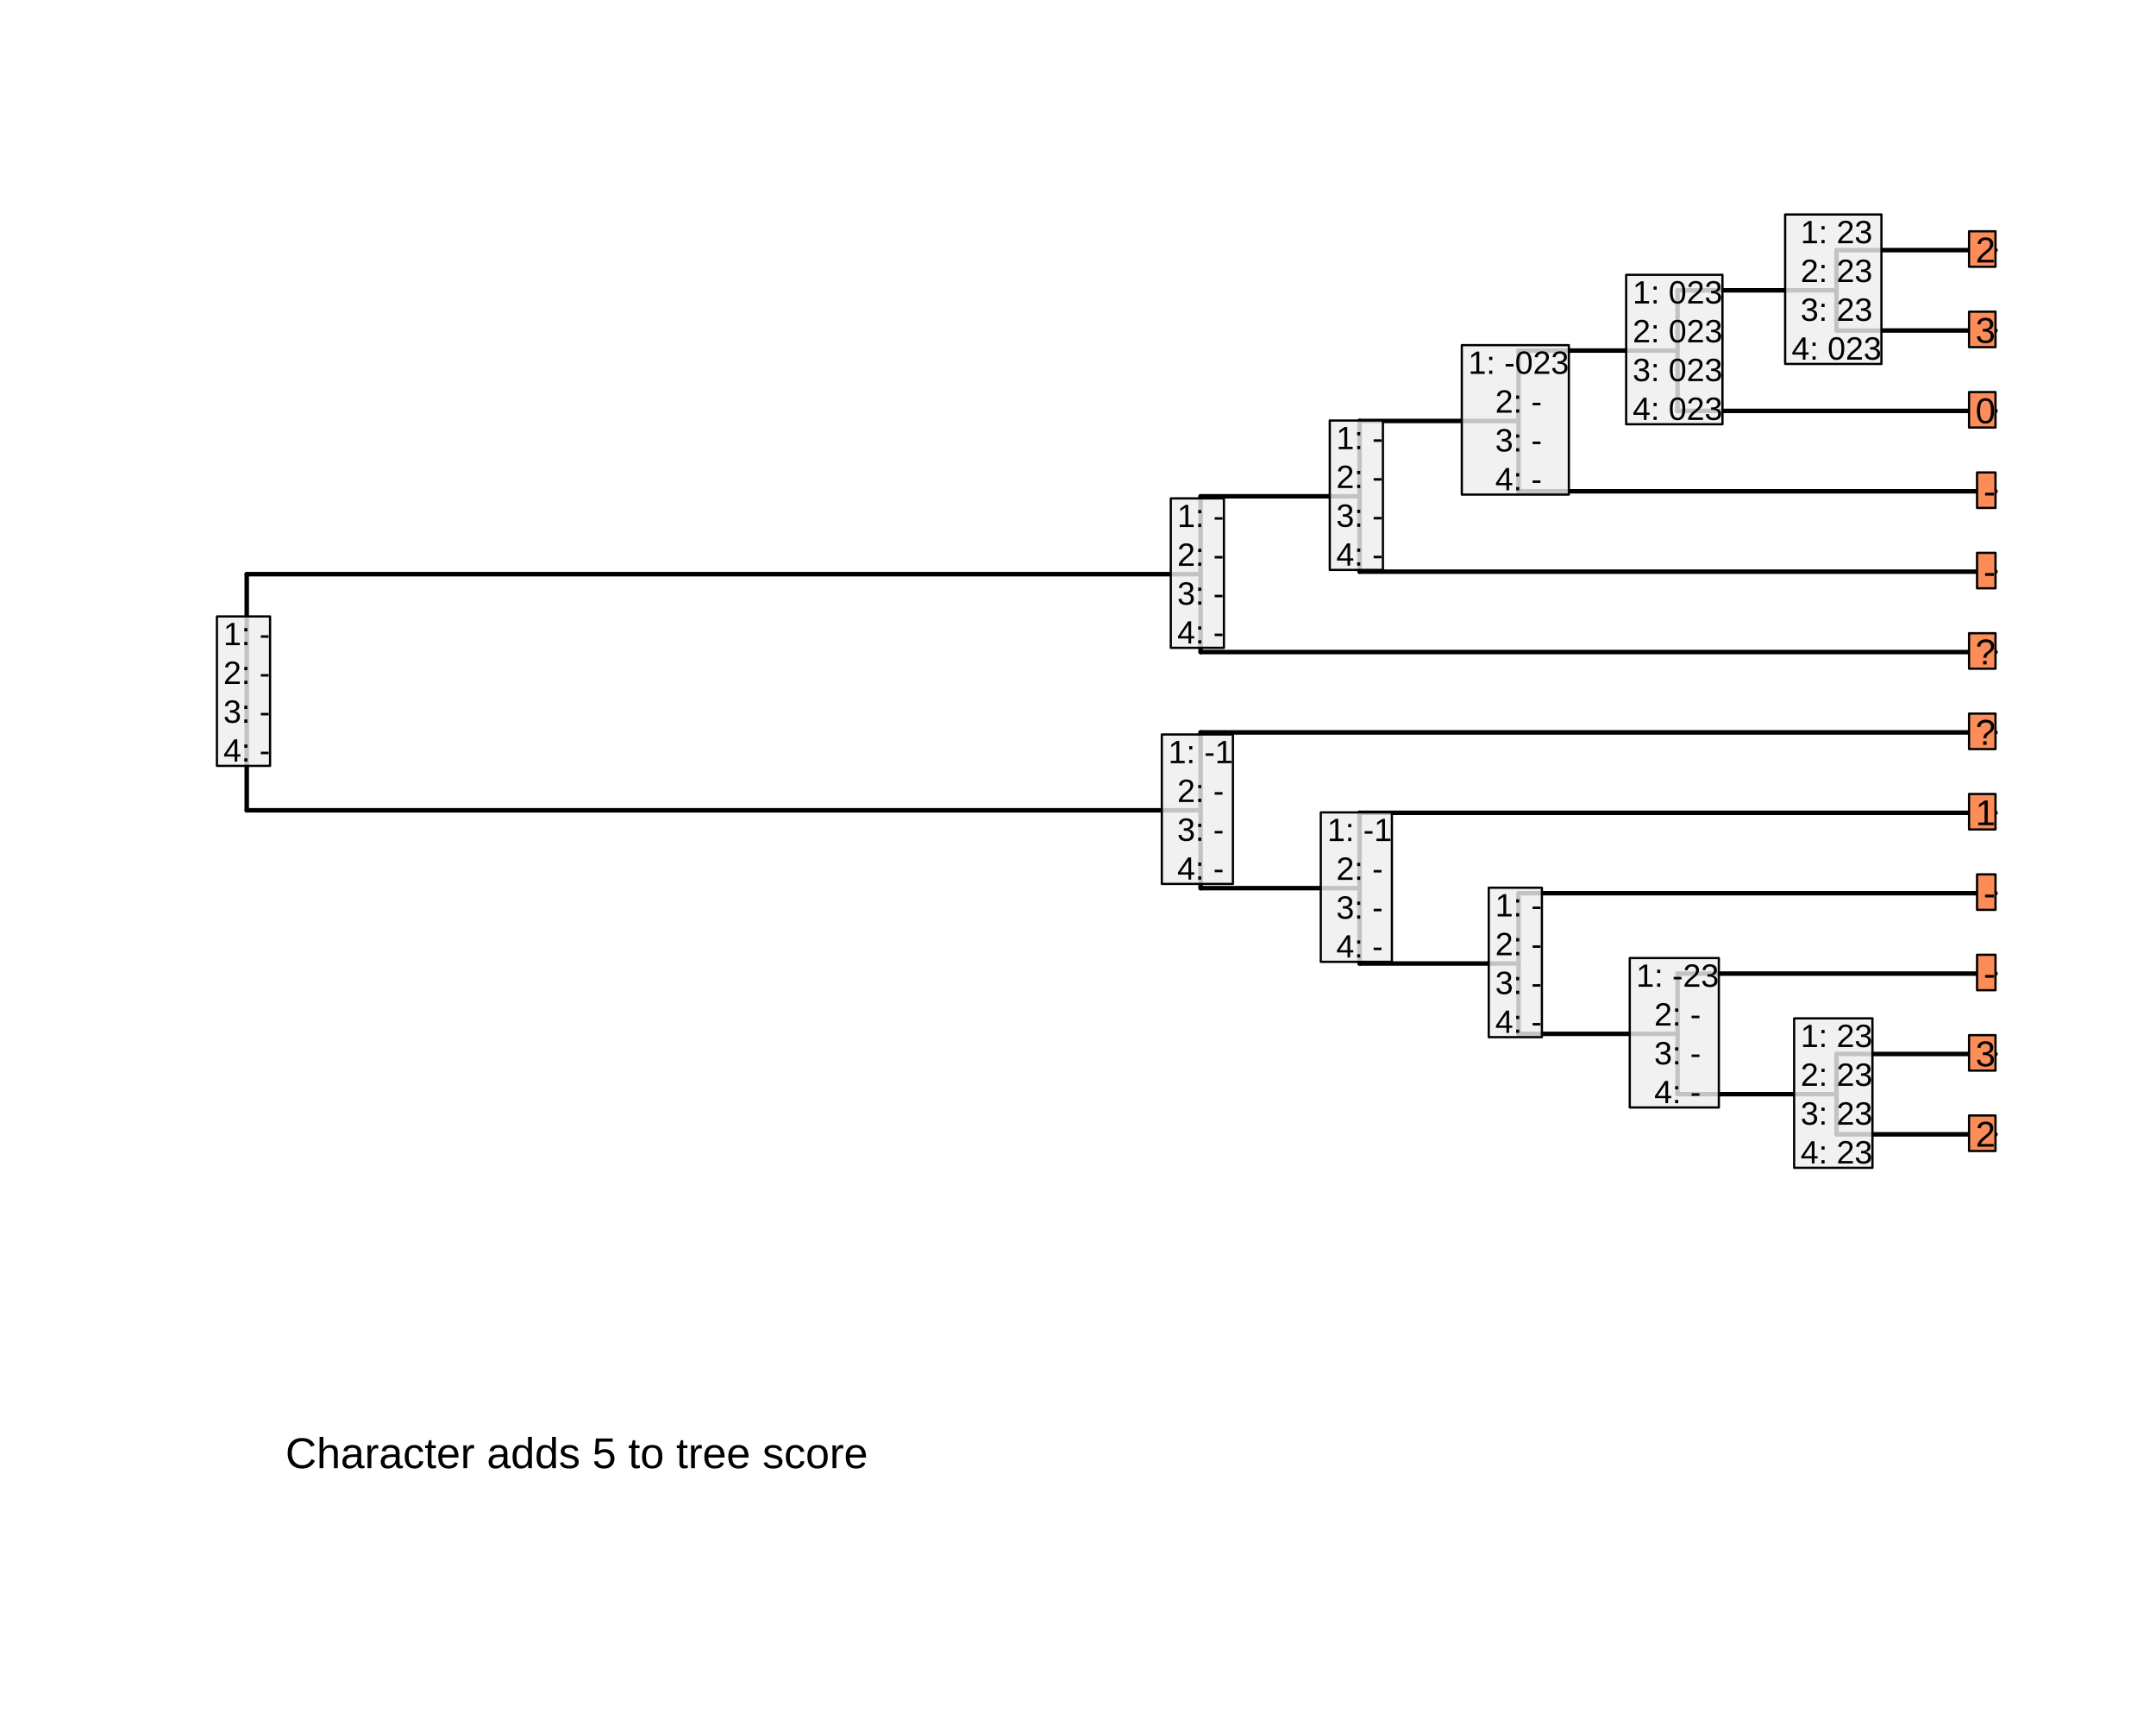
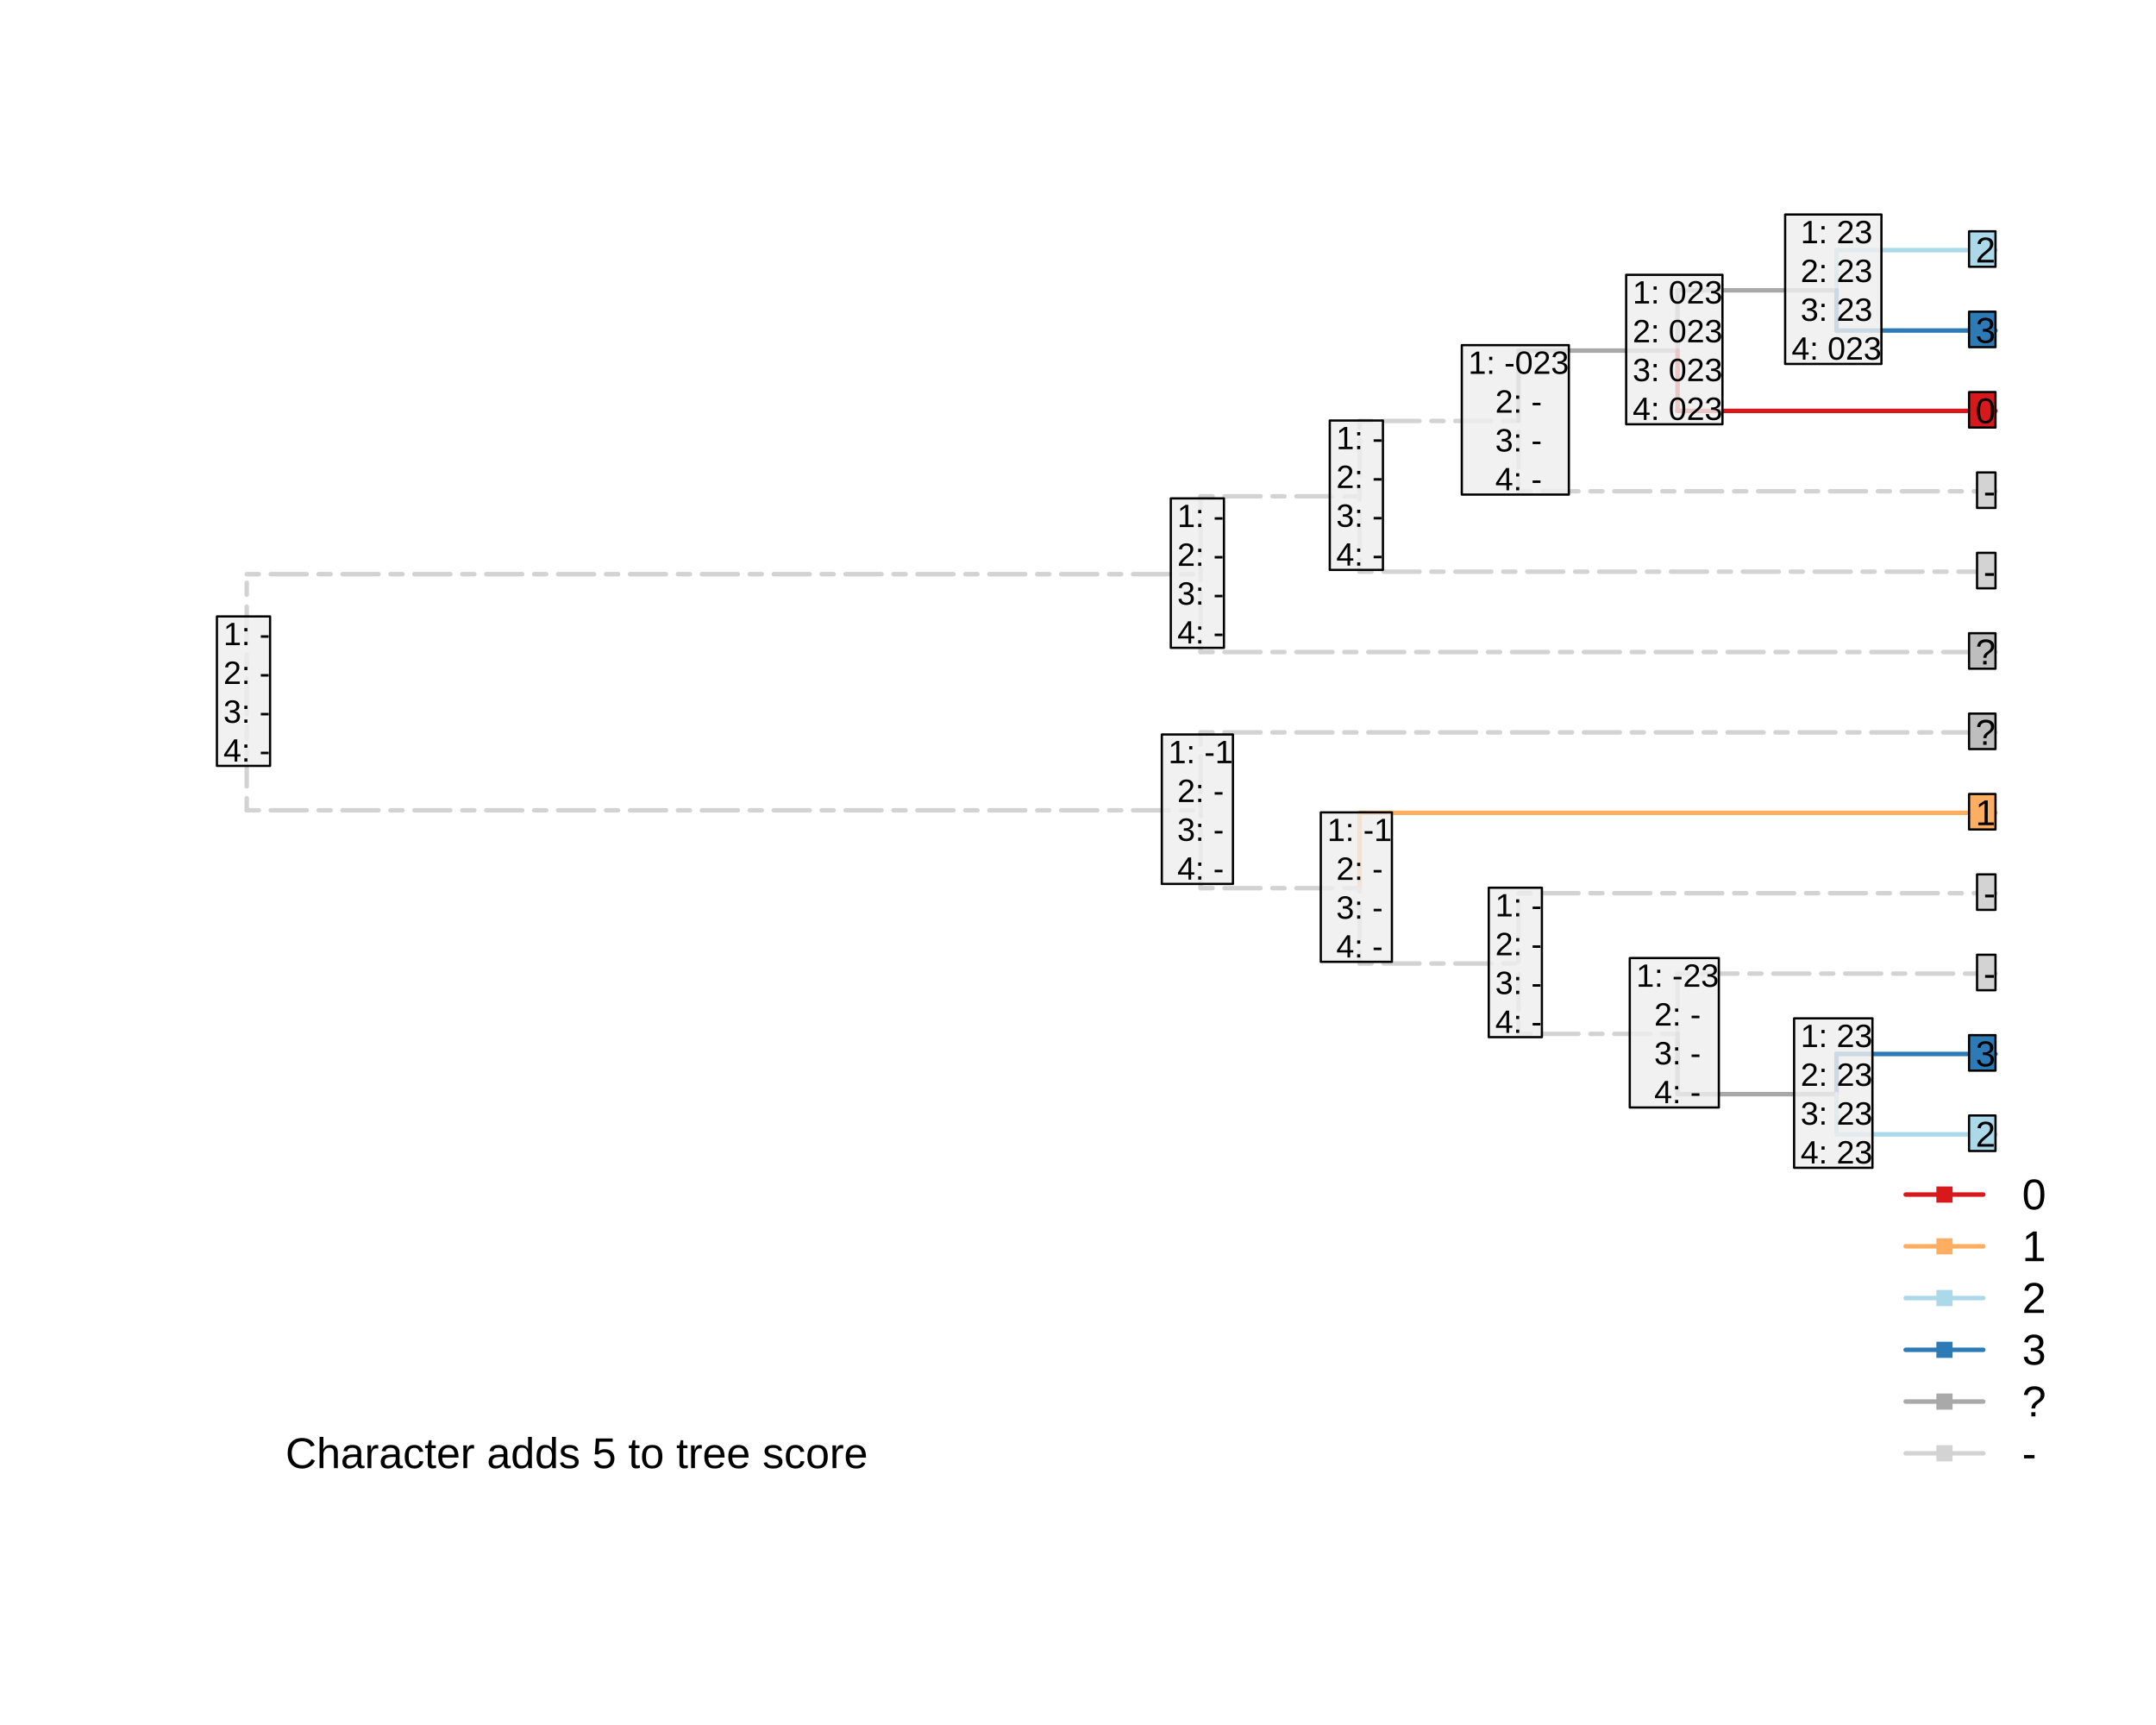
<svg xmlns="http://www.w3.org/2000/svg" viewBox="0 0 720.00 576.00">
  <defs>
    <style type="text/css">
    line, polyline, polygon, path, rect, circle {
      fill: none;
      stroke: #000000;
      stroke-linecap: round;
      stroke-linejoin: round;
      stroke-miterlimit: 10.00;
    }
  </style>
  </defs>
  <rect width="100%" height="100%" style="stroke: none; fill: #FFFFFF;" />
  <defs>
    <clipPath id="cpNTkuMDR8Njg5Ljc2fDUwMi41Nnw1OS4wNA==">
      <rect x="59.04" y="59.04" width="630.72" height="443.52" />
    </clipPath>
  </defs>
-   <line x1="82.40" y1="270.57" x2="400.95" y2="270.57" style="stroke-width: 1.50;" clip-path="url(#cpNTkuMDR8Njg5Ljc2fDUwMi41Nnw1OS4wNA==)" />
-   <line x1="400.95" y1="296.57" x2="454.04" y2="296.57" style="stroke-width: 1.50;" clip-path="url(#cpNTkuMDR8Njg5Ljc2fDUwMi41Nnw1OS4wNA==)" />
-   <line x1="454.04" y1="321.73" x2="507.13" y2="321.73" style="stroke-width: 1.50;" clip-path="url(#cpNTkuMDR8Njg5Ljc2fDUwMi41Nnw1OS4wNA==)" />
-   <line x1="507.13" y1="345.22" x2="560.22" y2="345.22" style="stroke-width: 1.50;" clip-path="url(#cpNTkuMDR8Njg5Ljc2fDUwMi41Nnw1OS4wNA==)" />
-   <line x1="560.22" y1="365.35" x2="613.31" y2="365.35" style="stroke-width: 1.50;" clip-path="url(#cpNTkuMDR8Njg5Ljc2fDUwMi41Nnw1OS4wNA==)" />
-   <line x1="613.31" y1="378.77" x2="666.40" y2="378.77" style="stroke-width: 1.50;" clip-path="url(#cpNTkuMDR8Njg5Ljc2fDUwMi41Nnw1OS4wNA==)" />
-   <line x1="613.31" y1="351.93" x2="666.40" y2="351.93" style="stroke-width: 1.50;" clip-path="url(#cpNTkuMDR8Njg5Ljc2fDUwMi41Nnw1OS4wNA==)" />
-   <line x1="560.22" y1="325.09" x2="666.40" y2="325.09" style="stroke-width: 1.50;" clip-path="url(#cpNTkuMDR8Njg5Ljc2fDUwMi41Nnw1OS4wNA==)" />
-   <line x1="507.13" y1="298.25" x2="666.40" y2="298.25" style="stroke-width: 1.50;" clip-path="url(#cpNTkuMDR8Njg5Ljc2fDUwMi41Nnw1OS4wNA==)" />
-   <line x1="454.04" y1="271.41" x2="666.40" y2="271.41" style="stroke-width: 1.50;" clip-path="url(#cpNTkuMDR8Njg5Ljc2fDUwMi41Nnw1OS4wNA==)" />
-   <line x1="400.95" y1="244.56" x2="666.40" y2="244.56" style="stroke-width: 1.50;" clip-path="url(#cpNTkuMDR8Njg5Ljc2fDUwMi41Nnw1OS4wNA==)" />
-   <line x1="82.40" y1="191.72" x2="400.95" y2="191.72" style="stroke-width: 1.50;" clip-path="url(#cpNTkuMDR8Njg5Ljc2fDUwMi41Nnw1OS4wNA==)" />
-   <line x1="400.95" y1="217.72" x2="666.40" y2="217.72" style="stroke-width: 1.50;" clip-path="url(#cpNTkuMDR8Njg5Ljc2fDUwMi41Nnw1OS4wNA==)" />
-   <line x1="400.95" y1="165.72" x2="454.04" y2="165.72" style="stroke-width: 1.50;" clip-path="url(#cpNTkuMDR8Njg5Ljc2fDUwMi41Nnw1OS4wNA==)" />
-   <line x1="454.04" y1="190.88" x2="666.40" y2="190.88" style="stroke-width: 1.50;" clip-path="url(#cpNTkuMDR8Njg5Ljc2fDUwMi41Nnw1OS4wNA==)" />
-   <line x1="454.04" y1="140.56" x2="507.13" y2="140.56" style="stroke-width: 1.50;" clip-path="url(#cpNTkuMDR8Njg5Ljc2fDUwMi41Nnw1OS4wNA==)" />
-   <line x1="507.13" y1="164.04" x2="666.40" y2="164.04" style="stroke-width: 1.50;" clip-path="url(#cpNTkuMDR8Njg5Ljc2fDUwMi41Nnw1OS4wNA==)" />
-   <line x1="507.13" y1="117.07" x2="560.22" y2="117.07" style="stroke-width: 1.50;" clip-path="url(#cpNTkuMDR8Njg5Ljc2fDUwMi41Nnw1OS4wNA==)" />
-   <line x1="560.22" y1="137.20" x2="666.40" y2="137.20" style="stroke-width: 1.50;" clip-path="url(#cpNTkuMDR8Njg5Ljc2fDUwMi41Nnw1OS4wNA==)" />
-   <line x1="560.22" y1="96.94" x2="613.31" y2="96.94" style="stroke-width: 1.50;" clip-path="url(#cpNTkuMDR8Njg5Ljc2fDUwMi41Nnw1OS4wNA==)" />
-   <line x1="613.31" y1="110.36" x2="666.40" y2="110.36" style="stroke-width: 1.50;" clip-path="url(#cpNTkuMDR8Njg5Ljc2fDUwMi41Nnw1OS4wNA==)" />
-   <line x1="613.31" y1="83.52" x2="666.40" y2="83.52" style="stroke-width: 1.50;" clip-path="url(#cpNTkuMDR8Njg5Ljc2fDUwMi41Nnw1OS4wNA==)" />
-   <line x1="82.40" y1="270.57" x2="82.40" y2="191.72" style="stroke-width: 1.50;" clip-path="url(#cpNTkuMDR8Njg5Ljc2fDUwMi41Nnw1OS4wNA==)" />
-   <line x1="400.95" y1="296.57" x2="400.95" y2="244.56" style="stroke-width: 1.50;" clip-path="url(#cpNTkuMDR8Njg5Ljc2fDUwMi41Nnw1OS4wNA==)" />
-   <line x1="454.04" y1="321.73" x2="454.04" y2="271.41" style="stroke-width: 1.50;" clip-path="url(#cpNTkuMDR8Njg5Ljc2fDUwMi41Nnw1OS4wNA==)" />
-   <line x1="507.13" y1="345.22" x2="507.13" y2="298.25" style="stroke-width: 1.50;" clip-path="url(#cpNTkuMDR8Njg5Ljc2fDUwMi41Nnw1OS4wNA==)" />
-   <line x1="560.22" y1="365.35" x2="560.22" y2="325.09" style="stroke-width: 1.50;" clip-path="url(#cpNTkuMDR8Njg5Ljc2fDUwMi41Nnw1OS4wNA==)" />
-   <line x1="613.31" y1="378.77" x2="613.31" y2="351.93" style="stroke-width: 1.50;" clip-path="url(#cpNTkuMDR8Njg5Ljc2fDUwMi41Nnw1OS4wNA==)" />
-   <line x1="400.95" y1="217.72" x2="400.95" y2="165.72" style="stroke-width: 1.50;" clip-path="url(#cpNTkuMDR8Njg5Ljc2fDUwMi41Nnw1OS4wNA==)" />
-   <line x1="454.04" y1="190.88" x2="454.04" y2="140.56" style="stroke-width: 1.50;" clip-path="url(#cpNTkuMDR8Njg5Ljc2fDUwMi41Nnw1OS4wNA==)" />
-   <line x1="507.13" y1="164.04" x2="507.13" y2="117.07" style="stroke-width: 1.50;" clip-path="url(#cpNTkuMDR8Njg5Ljc2fDUwMi41Nnw1OS4wNA==)" />
-   <line x1="560.22" y1="137.20" x2="560.22" y2="96.94" style="stroke-width: 1.50;" clip-path="url(#cpNTkuMDR8Njg5Ljc2fDUwMi41Nnw1OS4wNA==)" />
-   <line x1="613.31" y1="110.36" x2="613.31" y2="83.52" style="stroke-width: 1.50;" clip-path="url(#cpNTkuMDR8Njg5Ljc2fDUwMi41Nnw1OS4wNA==)" />
+   <line x1="82.40" y1="270.57" x2="400.95" y2="270.57" style="stroke-width: 1.50; stroke: #D3D3D3; stroke-dasharray: 4.00,4.00,12.00,4.00;" clip-path="url(#cpNTkuMDR8Njg5Ljc2fDUwMi41Nnw1OS4wNA==)" />
+   <line x1="400.95" y1="296.57" x2="454.04" y2="296.57" style="stroke-width: 1.50; stroke: #D3D3D3; stroke-dasharray: 4.00,4.00,12.00,4.00;" clip-path="url(#cpNTkuMDR8Njg5Ljc2fDUwMi41Nnw1OS4wNA==)" />
+   <line x1="454.04" y1="321.73" x2="507.13" y2="321.73" style="stroke-width: 1.50; stroke: #D3D3D3; stroke-dasharray: 4.00,4.00,12.00,4.00;" clip-path="url(#cpNTkuMDR8Njg5Ljc2fDUwMi41Nnw1OS4wNA==)" />
+   <line x1="507.13" y1="345.22" x2="560.22" y2="345.22" style="stroke-width: 1.50; stroke: #D3D3D3; stroke-dasharray: 4.00,4.00,12.00,4.00;" clip-path="url(#cpNTkuMDR8Njg5Ljc2fDUwMi41Nnw1OS4wNA==)" />
+   <line x1="560.22" y1="365.35" x2="613.31" y2="365.35" style="stroke-width: 1.50; stroke: #A9A9A9;" clip-path="url(#cpNTkuMDR8Njg5Ljc2fDUwMi41Nnw1OS4wNA==)" />
+   <line x1="613.31" y1="378.77" x2="666.40" y2="378.77" style="stroke-width: 1.50; stroke: #ABD9E9;" clip-path="url(#cpNTkuMDR8Njg5Ljc2fDUwMi41Nnw1OS4wNA==)" />
+   <line x1="613.31" y1="351.93" x2="666.40" y2="351.93" style="stroke-width: 1.50; stroke: #2C7BB6;" clip-path="url(#cpNTkuMDR8Njg5Ljc2fDUwMi41Nnw1OS4wNA==)" />
+   <line x1="560.22" y1="325.09" x2="666.40" y2="325.09" style="stroke-width: 1.50; stroke: #D3D3D3; stroke-dasharray: 4.00,4.00,12.00,4.00;" clip-path="url(#cpNTkuMDR8Njg5Ljc2fDUwMi41Nnw1OS4wNA==)" />
+   <line x1="507.13" y1="298.25" x2="666.40" y2="298.25" style="stroke-width: 1.50; stroke: #D3D3D3; stroke-dasharray: 4.00,4.00,12.00,4.00;" clip-path="url(#cpNTkuMDR8Njg5Ljc2fDUwMi41Nnw1OS4wNA==)" />
+   <line x1="454.04" y1="271.41" x2="666.40" y2="271.41" style="stroke-width: 1.50; stroke: #FDAE61;" clip-path="url(#cpNTkuMDR8Njg5Ljc2fDUwMi41Nnw1OS4wNA==)" />
+   <line x1="400.95" y1="244.56" x2="666.40" y2="244.56" style="stroke-width: 1.50; stroke: #D3D3D3; stroke-dasharray: 4.00,4.00,12.00,4.00;" clip-path="url(#cpNTkuMDR8Njg5Ljc2fDUwMi41Nnw1OS4wNA==)" />
+   <line x1="82.40" y1="191.72" x2="400.95" y2="191.72" style="stroke-width: 1.50; stroke: #D3D3D3; stroke-dasharray: 4.00,4.00,12.00,4.00;" clip-path="url(#cpNTkuMDR8Njg5Ljc2fDUwMi41Nnw1OS4wNA==)" />
+   <line x1="400.95" y1="217.72" x2="666.40" y2="217.72" style="stroke-width: 1.50; stroke: #D3D3D3; stroke-dasharray: 4.00,4.00,12.00,4.00;" clip-path="url(#cpNTkuMDR8Njg5Ljc2fDUwMi41Nnw1OS4wNA==)" />
+   <line x1="400.95" y1="165.72" x2="454.04" y2="165.72" style="stroke-width: 1.50; stroke: #D3D3D3; stroke-dasharray: 4.00,4.00,12.00,4.00;" clip-path="url(#cpNTkuMDR8Njg5Ljc2fDUwMi41Nnw1OS4wNA==)" />
+   <line x1="454.04" y1="190.88" x2="666.40" y2="190.88" style="stroke-width: 1.50; stroke: #D3D3D3; stroke-dasharray: 4.00,4.00,12.00,4.00;" clip-path="url(#cpNTkuMDR8Njg5Ljc2fDUwMi41Nnw1OS4wNA==)" />
+   <line x1="454.04" y1="140.56" x2="507.13" y2="140.56" style="stroke-width: 1.50; stroke: #D3D3D3; stroke-dasharray: 4.00,4.00,12.00,4.00;" clip-path="url(#cpNTkuMDR8Njg5Ljc2fDUwMi41Nnw1OS4wNA==)" />
+   <line x1="507.13" y1="164.04" x2="666.40" y2="164.04" style="stroke-width: 1.50; stroke: #D3D3D3; stroke-dasharray: 4.00,4.00,12.00,4.00;" clip-path="url(#cpNTkuMDR8Njg5Ljc2fDUwMi41Nnw1OS4wNA==)" />
+   <line x1="507.13" y1="117.07" x2="560.22" y2="117.07" style="stroke-width: 1.50; stroke: #A9A9A9;" clip-path="url(#cpNTkuMDR8Njg5Ljc2fDUwMi41Nnw1OS4wNA==)" />
+   <line x1="560.22" y1="137.20" x2="666.40" y2="137.20" style="stroke-width: 1.50; stroke: #D7191C;" clip-path="url(#cpNTkuMDR8Njg5Ljc2fDUwMi41Nnw1OS4wNA==)" />
+   <line x1="560.22" y1="96.94" x2="613.31" y2="96.94" style="stroke-width: 1.50; stroke: #A9A9A9;" clip-path="url(#cpNTkuMDR8Njg5Ljc2fDUwMi41Nnw1OS4wNA==)" />
+   <line x1="613.31" y1="110.36" x2="666.40" y2="110.36" style="stroke-width: 1.50; stroke: #2C7BB6;" clip-path="url(#cpNTkuMDR8Njg5Ljc2fDUwMi41Nnw1OS4wNA==)" />
+   <line x1="613.31" y1="83.52" x2="666.40" y2="83.52" style="stroke-width: 1.50; stroke: #ABD9E9;" clip-path="url(#cpNTkuMDR8Njg5Ljc2fDUwMi41Nnw1OS4wNA==)" />
+   <line x1="82.40" y1="270.57" x2="82.40" y2="191.72" style="stroke-width: 1.50; stroke: #D3D3D3; stroke-dasharray: 4.00,4.00,12.00,4.00;" clip-path="url(#cpNTkuMDR8Njg5Ljc2fDUwMi41Nnw1OS4wNA==)" />
+   <line x1="400.95" y1="296.57" x2="400.95" y2="244.56" style="stroke-width: 1.50; stroke: #D3D3D3; stroke-dasharray: 4.00,4.00,12.00,4.00;" clip-path="url(#cpNTkuMDR8Njg5Ljc2fDUwMi41Nnw1OS4wNA==)" />
+   <line x1="454.04" y1="296.57" x2="454.04" y2="271.41" style="stroke-width: 1.50; stroke: #FDAE61;" clip-path="url(#cpNTkuMDR8Njg5Ljc2fDUwMi41Nnw1OS4wNA==)" />
+   <line x1="507.13" y1="345.22" x2="507.13" y2="298.25" style="stroke-width: 1.50; stroke: #D3D3D3; stroke-dasharray: 4.00,4.00,12.00,4.00;" clip-path="url(#cpNTkuMDR8Njg5Ljc2fDUwMi41Nnw1OS4wNA==)" />
+   <line x1="560.22" y1="345.22" x2="560.22" y2="325.09" style="stroke-width: 1.50; stroke: #D3D3D3; stroke-dasharray: 4.00,4.00,12.00,4.00;" clip-path="url(#cpNTkuMDR8Njg5Ljc2fDUwMi41Nnw1OS4wNA==)" />
+   <line x1="613.31" y1="365.35" x2="613.31" y2="351.93" style="stroke-width: 1.50; stroke: #2C7BB6;" clip-path="url(#cpNTkuMDR8Njg5Ljc2fDUwMi41Nnw1OS4wNA==)" />
+   <line x1="400.95" y1="217.72" x2="400.95" y2="165.72" style="stroke-width: 1.50; stroke: #D3D3D3; stroke-dasharray: 4.00,4.00,12.00,4.00;" clip-path="url(#cpNTkuMDR8Njg5Ljc2fDUwMi41Nnw1OS4wNA==)" />
+   <line x1="454.04" y1="190.88" x2="454.04" y2="140.56" style="stroke-width: 1.50; stroke: #D3D3D3; stroke-dasharray: 4.00,4.00,12.00,4.00;" clip-path="url(#cpNTkuMDR8Njg5Ljc2fDUwMi41Nnw1OS4wNA==)" />
+   <line x1="507.13" y1="140.56" x2="507.13" y2="117.07" style="stroke-width: 1.50; stroke: #A9A9A9;" clip-path="url(#cpNTkuMDR8Njg5Ljc2fDUwMi41Nnw1OS4wNA==)" />
+   <line x1="560.22" y1="117.07" x2="560.22" y2="96.94" style="stroke-width: 1.50; stroke: #A9A9A9;" clip-path="url(#cpNTkuMDR8Njg5Ljc2fDUwMi41Nnw1OS4wNA==)" />
+   <line x1="613.31" y1="96.94" x2="613.31" y2="83.52" style="stroke-width: 1.50; stroke: #ABD9E9;" clip-path="url(#cpNTkuMDR8Njg5Ljc2fDUwMi41Nnw1OS4wNA==)" />
+   <line x1="454.04" y1="321.73" x2="454.04" y2="296.57" style="stroke-width: 1.50; stroke: #D3D3D3; stroke-dasharray: 4.00,4.00,12.00,4.00;" clip-path="url(#cpNTkuMDR8Njg5Ljc2fDUwMi41Nnw1OS4wNA==)" />
+   <line x1="560.22" y1="365.35" x2="560.22" y2="345.22" style="stroke-width: 1.50; stroke: #A9A9A9;" clip-path="url(#cpNTkuMDR8Njg5Ljc2fDUwMi41Nnw1OS4wNA==)" />
+   <line x1="613.31" y1="378.77" x2="613.31" y2="365.35" style="stroke-width: 1.50; stroke: #ABD9E9;" clip-path="url(#cpNTkuMDR8Njg5Ljc2fDUwMi41Nnw1OS4wNA==)" />
+   <line x1="507.13" y1="164.04" x2="507.13" y2="140.56" style="stroke-width: 1.50; stroke: #D3D3D3; stroke-dasharray: 4.00,4.00,12.00,4.00;" clip-path="url(#cpNTkuMDR8Njg5Ljc2fDUwMi41Nnw1OS4wNA==)" />
+   <line x1="560.22" y1="137.20" x2="560.22" y2="117.07" style="stroke-width: 1.50; stroke: #D7191C;" clip-path="url(#cpNTkuMDR8Njg5Ljc2fDUwMi41Nnw1OS4wNA==)" />
+   <line x1="613.31" y1="110.36" x2="613.31" y2="96.94" style="stroke-width: 1.50; stroke: #2C7BB6;" clip-path="url(#cpNTkuMDR8Njg5Ljc2fDUwMi41Nnw1OS4wNA==)" />
  <g clip-path="url(#cpNTkuMDR8Njg5Ljc2fDUwMi41Nnw1OS4wNA==)">
    <text x="95.33" y="490.23" style="font-size: 14.40px; font-family: Liberation Sans;" textLength="194.39px" lengthAdjust="spacingAndGlyphs">Character adds 5 to tree score</text>
  </g>
-   <rect x="657.57" y="372.48" width="8.83" height="11.85" style="stroke-width: 0.75; fill: #FC8D59;" clip-path="url(#cpNTkuMDR8Njg5Ljc2fDUwMi41Nnw1OS4wNA==)" />
-   <rect x="657.57" y="345.64" width="8.83" height="11.85" style="stroke-width: 0.75; fill: #FC8D59;" clip-path="url(#cpNTkuMDR8Njg5Ljc2fDUwMi41Nnw1OS4wNA==)" />
-   <rect x="660.24" y="318.80" width="6.16" height="11.85" style="stroke-width: 0.75; fill: #FC8D59;" clip-path="url(#cpNTkuMDR8Njg5Ljc2fDUwMi41Nnw1OS4wNA==)" />
-   <rect x="660.24" y="291.96" width="6.16" height="11.85" style="stroke-width: 0.75; fill: #FC8D59;" clip-path="url(#cpNTkuMDR8Njg5Ljc2fDUwMi41Nnw1OS4wNA==)" />
-   <rect x="657.57" y="265.12" width="8.83" height="11.85" style="stroke-width: 0.75; fill: #FC8D59;" clip-path="url(#cpNTkuMDR8Njg5Ljc2fDUwMi41Nnw1OS4wNA==)" />
-   <rect x="657.57" y="238.28" width="8.83" height="11.85" style="stroke-width: 0.75; fill: #FC8D59;" clip-path="url(#cpNTkuMDR8Njg5Ljc2fDUwMi41Nnw1OS4wNA==)" />
-   <rect x="657.57" y="211.44" width="8.83" height="11.85" style="stroke-width: 0.75; fill: #FC8D59;" clip-path="url(#cpNTkuMDR8Njg5Ljc2fDUwMi41Nnw1OS4wNA==)" />
-   <rect x="660.24" y="184.60" width="6.16" height="11.85" style="stroke-width: 0.75; fill: #FC8D59;" clip-path="url(#cpNTkuMDR8Njg5Ljc2fDUwMi41Nnw1OS4wNA==)" />
-   <rect x="660.24" y="157.76" width="6.16" height="11.85" style="stroke-width: 0.75; fill: #FC8D59;" clip-path="url(#cpNTkuMDR8Njg5Ljc2fDUwMi41Nnw1OS4wNA==)" />
-   <rect x="657.57" y="130.92" width="8.83" height="11.85" style="stroke-width: 0.75; fill: #FC8D59;" clip-path="url(#cpNTkuMDR8Njg5Ljc2fDUwMi41Nnw1OS4wNA==)" />
-   <rect x="657.57" y="104.07" width="8.83" height="11.85" style="stroke-width: 0.75; fill: #FC8D59;" clip-path="url(#cpNTkuMDR8Njg5Ljc2fDUwMi41Nnw1OS4wNA==)" />
-   <rect x="657.57" y="77.23" width="8.83" height="11.85" style="stroke-width: 0.75; fill: #FC8D59;" clip-path="url(#cpNTkuMDR8Njg5Ljc2fDUwMi41Nnw1OS4wNA==)" />
+   <rect x="657.57" y="372.48" width="8.83" height="11.85" style="stroke-width: 0.75; fill: #ABD9E9;" clip-path="url(#cpNTkuMDR8Njg5Ljc2fDUwMi41Nnw1OS4wNA==)" />
+   <rect x="657.57" y="345.64" width="8.83" height="11.85" style="stroke-width: 0.75; fill: #2C7BB6;" clip-path="url(#cpNTkuMDR8Njg5Ljc2fDUwMi41Nnw1OS4wNA==)" />
+   <rect x="660.24" y="318.80" width="6.16" height="11.85" style="stroke-width: 0.75; fill: #D3D3D3;" clip-path="url(#cpNTkuMDR8Njg5Ljc2fDUwMi41Nnw1OS4wNA==)" />
+   <rect x="660.24" y="291.96" width="6.16" height="11.85" style="stroke-width: 0.75; fill: #D3D3D3;" clip-path="url(#cpNTkuMDR8Njg5Ljc2fDUwMi41Nnw1OS4wNA==)" />
+   <rect x="657.57" y="265.12" width="8.83" height="11.85" style="stroke-width: 0.75; fill: #FDAE61;" clip-path="url(#cpNTkuMDR8Njg5Ljc2fDUwMi41Nnw1OS4wNA==)" />
+   <rect x="657.57" y="238.28" width="8.83" height="11.85" style="stroke-width: 0.75; fill: #BEBEBE;" clip-path="url(#cpNTkuMDR8Njg5Ljc2fDUwMi41Nnw1OS4wNA==)" />
+   <rect x="657.57" y="211.44" width="8.83" height="11.85" style="stroke-width: 0.75; fill: #BEBEBE;" clip-path="url(#cpNTkuMDR8Njg5Ljc2fDUwMi41Nnw1OS4wNA==)" />
+   <rect x="660.24" y="184.60" width="6.16" height="11.85" style="stroke-width: 0.75; fill: #D3D3D3;" clip-path="url(#cpNTkuMDR8Njg5Ljc2fDUwMi41Nnw1OS4wNA==)" />
+   <rect x="660.24" y="157.76" width="6.16" height="11.85" style="stroke-width: 0.75; fill: #D3D3D3;" clip-path="url(#cpNTkuMDR8Njg5Ljc2fDUwMi41Nnw1OS4wNA==)" />
+   <rect x="657.57" y="130.92" width="8.83" height="11.85" style="stroke-width: 0.75; fill: #D7191C;" clip-path="url(#cpNTkuMDR8Njg5Ljc2fDUwMi41Nnw1OS4wNA==)" />
+   <rect x="657.57" y="104.07" width="8.83" height="11.85" style="stroke-width: 0.75; fill: #2C7BB6;" clip-path="url(#cpNTkuMDR8Njg5Ljc2fDUwMi41Nnw1OS4wNA==)" />
+   <rect x="657.57" y="77.23" width="8.83" height="11.85" style="stroke-width: 0.75; fill: #ABD9E9;" clip-path="url(#cpNTkuMDR8Njg5Ljc2fDUwMi41Nnw1OS4wNA==)" />
  <g clip-path="url(#cpNTkuMDR8Njg5Ljc2fDUwMi41Nnw1OS4wNA==)">
    <text x="659.73" y="382.89" style="font-size: 12.00px; font-family: Liberation Sans;" textLength="6.67px" lengthAdjust="spacingAndGlyphs">2</text>
  </g>
  <g clip-path="url(#cpNTkuMDR8Njg5Ljc2fDUwMi41Nnw1OS4wNA==)">
    <text x="659.73" y="356.05" style="font-size: 12.00px; font-family: Liberation Sans;" textLength="6.67px" lengthAdjust="spacingAndGlyphs">3</text>
  </g>
  <g clip-path="url(#cpNTkuMDR8Njg5Ljc2fDUwMi41Nnw1OS4wNA==)">
    <text x="662.40" y="329.21" style="font-size: 12.00px; font-family: Liberation Sans;" textLength="4.00px" lengthAdjust="spacingAndGlyphs">-</text>
  </g>
  <g clip-path="url(#cpNTkuMDR8Njg5Ljc2fDUwMi41Nnw1OS4wNA==)">
    <text x="662.40" y="302.37" style="font-size: 12.00px; font-family: Liberation Sans;" textLength="4.00px" lengthAdjust="spacingAndGlyphs">-</text>
  </g>
  <g clip-path="url(#cpNTkuMDR8Njg5Ljc2fDUwMi41Nnw1OS4wNA==)">
    <text x="659.73" y="275.53" style="font-size: 12.00px; font-family: Liberation Sans;" textLength="6.67px" lengthAdjust="spacingAndGlyphs">1</text>
  </g>
  <g clip-path="url(#cpNTkuMDR8Njg5Ljc2fDUwMi41Nnw1OS4wNA==)">
    <text x="659.73" y="248.69" style="font-size: 12.00px; font-family: Liberation Sans;" textLength="6.67px" lengthAdjust="spacingAndGlyphs">?</text>
  </g>
  <g clip-path="url(#cpNTkuMDR8Njg5Ljc2fDUwMi41Nnw1OS4wNA==)">
    <text x="659.73" y="221.85" style="font-size: 12.00px; font-family: Liberation Sans;" textLength="6.67px" lengthAdjust="spacingAndGlyphs">?</text>
  </g>
  <g clip-path="url(#cpNTkuMDR8Njg5Ljc2fDUwMi41Nnw1OS4wNA==)">
    <text x="662.40" y="195.01" style="font-size: 12.00px; font-family: Liberation Sans;" textLength="4.00px" lengthAdjust="spacingAndGlyphs">-</text>
  </g>
  <g clip-path="url(#cpNTkuMDR8Njg5Ljc2fDUwMi41Nnw1OS4wNA==)">
    <text x="662.40" y="168.17" style="font-size: 12.00px; font-family: Liberation Sans;" textLength="4.00px" lengthAdjust="spacingAndGlyphs">-</text>
  </g>
  <g clip-path="url(#cpNTkuMDR8Njg5Ljc2fDUwMi41Nnw1OS4wNA==)">
    <text x="659.73" y="141.33" style="font-size: 12.00px; font-family: Liberation Sans;" textLength="6.67px" lengthAdjust="spacingAndGlyphs">0</text>
  </g>
  <g clip-path="url(#cpNTkuMDR8Njg5Ljc2fDUwMi41Nnw1OS4wNA==)">
    <text x="659.73" y="114.48" style="font-size: 12.00px; font-family: Liberation Sans;" textLength="6.67px" lengthAdjust="spacingAndGlyphs">3</text>
  </g>
  <g clip-path="url(#cpNTkuMDR8Njg5Ljc2fDUwMi41Nnw1OS4wNA==)">
    <text x="659.73" y="87.64" style="font-size: 12.00px; font-family: Liberation Sans;" textLength="6.67px" lengthAdjust="spacingAndGlyphs">2</text>
+   </g>
+   <line x1="636.40" y1="398.88" x2="662.32" y2="398.88" style="stroke-width: 1.50; stroke: #D7191C;" clip-path="url(#cpNTkuMDR8Njg5Ljc2fDUwMi41Nnw1OS4wNA==)" />
+   <line x1="636.40" y1="416.16" x2="662.32" y2="416.16" style="stroke-width: 1.50; stroke: #FDAE61;" clip-path="url(#cpNTkuMDR8Njg5Ljc2fDUwMi41Nnw1OS4wNA==)" />
+   <line x1="636.40" y1="433.44" x2="662.32" y2="433.44" style="stroke-width: 1.50; stroke: #ABD9E9;" clip-path="url(#cpNTkuMDR8Njg5Ljc2fDUwMi41Nnw1OS4wNA==)" />
+   <line x1="636.40" y1="450.72" x2="662.32" y2="450.72" style="stroke-width: 1.50; stroke: #2C7BB6;" clip-path="url(#cpNTkuMDR8Njg5Ljc2fDUwMi41Nnw1OS4wNA==)" />
+   <line x1="636.40" y1="468.00" x2="662.32" y2="468.00" style="stroke-width: 1.50; stroke: #A9A9A9;" clip-path="url(#cpNTkuMDR8Njg5Ljc2fDUwMi41Nnw1OS4wNA==)" />
+   <line x1="636.40" y1="485.28" x2="662.32" y2="485.28" style="stroke-width: 1.50; stroke: #D3D3D3;" clip-path="url(#cpNTkuMDR8Njg5Ljc2fDUwMi41Nnw1OS4wNA==)" />
+   <polygon points="646.66,401.58 652.06,401.58 652.06,396.18 646.66,396.18 " style="stroke-width: 1.50; stroke: none; fill: #D7191C;" clip-path="url(#cpNTkuMDR8Njg5Ljc2fDUwMi41Nnw1OS4wNA==)" />
+   <polygon points="646.66,418.86 652.06,418.86 652.06,413.46 646.66,413.46 " style="stroke-width: 1.50; stroke: none; fill: #FDAE61;" clip-path="url(#cpNTkuMDR8Njg5Ljc2fDUwMi41Nnw1OS4wNA==)" />
+   <polygon points="646.66,436.14 652.06,436.14 652.06,430.74 646.66,430.74 " style="stroke-width: 1.50; stroke: none; fill: #ABD9E9;" clip-path="url(#cpNTkuMDR8Njg5Ljc2fDUwMi41Nnw1OS4wNA==)" />
+   <polygon points="646.66,453.42 652.06,453.42 652.06,448.02 646.66,448.02 " style="stroke-width: 1.50; stroke: none; fill: #2C7BB6;" clip-path="url(#cpNTkuMDR8Njg5Ljc2fDUwMi41Nnw1OS4wNA==)" />
+   <polygon points="646.66,470.70 652.06,470.70 652.06,465.30 646.66,465.30 " style="stroke-width: 1.50; stroke: none; fill: #A9A9A9;" clip-path="url(#cpNTkuMDR8Njg5Ljc2fDUwMi41Nnw1OS4wNA==)" />
+   <polygon points="646.66,487.98 652.06,487.98 652.06,482.58 646.66,482.58 " style="stroke-width: 1.50; stroke: none; fill: #D3D3D3;" clip-path="url(#cpNTkuMDR8Njg5Ljc2fDUwMi41Nnw1OS4wNA==)" />
+   <g clip-path="url(#cpNTkuMDR8Njg5Ljc2fDUwMi41Nnw1OS4wNA==)">
+     <text x="675.28" y="403.83" style="font-size: 14.40px; font-family: Liberation Sans;" textLength="8.00px" lengthAdjust="spacingAndGlyphs">0</text>
+   </g>
+   <g clip-path="url(#cpNTkuMDR8Njg5Ljc2fDUwMi41Nnw1OS4wNA==)">
+     <text x="675.28" y="421.11" style="font-size: 14.40px; font-family: Liberation Sans;" textLength="8.00px" lengthAdjust="spacingAndGlyphs">1</text>
+   </g>
+   <g clip-path="url(#cpNTkuMDR8Njg5Ljc2fDUwMi41Nnw1OS4wNA==)">
+     <text x="675.28" y="438.39" style="font-size: 14.40px; font-family: Liberation Sans;" textLength="8.00px" lengthAdjust="spacingAndGlyphs">2</text>
+   </g>
+   <g clip-path="url(#cpNTkuMDR8Njg5Ljc2fDUwMi41Nnw1OS4wNA==)">
+     <text x="675.28" y="455.67" style="font-size: 14.40px; font-family: Liberation Sans;" textLength="8.00px" lengthAdjust="spacingAndGlyphs">3</text>
+   </g>
+   <g clip-path="url(#cpNTkuMDR8Njg5Ljc2fDUwMi41Nnw1OS4wNA==)">
+     <text x="675.28" y="472.95" style="font-size: 14.40px; font-family: Liberation Sans;" textLength="8.00px" lengthAdjust="spacingAndGlyphs">?</text>
+   </g>
+   <g clip-path="url(#cpNTkuMDR8Njg5Ljc2fDUwMi41Nnw1OS4wNA==)">
+     <text x="675.28" y="490.23" style="font-size: 14.40px; font-family: Liberation Sans;" textLength="4.80px" lengthAdjust="spacingAndGlyphs">-</text>
  </g>
  <rect x="72.44" y="205.83" width="17.75" height="49.90" style="stroke-width: 0.75; fill: #EEEEEE; fill-opacity: 0.82;" clip-path="url(#cpNTkuMDR8Njg5Ljc2fDUwMi41Nnw1OS4wNA==)" />
  <rect x="387.99" y="245.26" width="23.75" height="49.90" style="stroke-width: 0.75; fill: #EEEEEE; fill-opacity: 0.82;" clip-path="url(#cpNTkuMDR8Njg5Ljc2fDUwMi41Nnw1OS4wNA==)" />
  <rect x="441.08" y="271.26" width="23.75" height="49.90" style="stroke-width: 0.75; fill: #EEEEEE; fill-opacity: 0.82;" clip-path="url(#cpNTkuMDR8Njg5Ljc2fDUwMi41Nnw1OS4wNA==)" />
  <rect x="497.17" y="296.42" width="17.75" height="49.90" style="stroke-width: 0.75; fill: #EEEEEE; fill-opacity: 0.82;" clip-path="url(#cpNTkuMDR8Njg5Ljc2fDUwMi41Nnw1OS4wNA==)" />
  <rect x="544.26" y="319.91" width="29.75" height="49.90" style="stroke-width: 0.75; fill: #EEEEEE; fill-opacity: 0.82;" clip-path="url(#cpNTkuMDR8Njg5Ljc2fDUwMi41Nnw1OS4wNA==)" />
  <rect x="599.15" y="340.04" width="26.16" height="49.90" style="stroke-width: 0.75; fill: #EEEEEE; fill-opacity: 0.82;" clip-path="url(#cpNTkuMDR8Njg5Ljc2fDUwMi41Nnw1OS4wNA==)" />
  <rect x="390.99" y="166.41" width="17.75" height="49.90" style="stroke-width: 0.75; fill: #EEEEEE; fill-opacity: 0.82;" clip-path="url(#cpNTkuMDR8Njg5Ljc2fDUwMi41Nnw1OS4wNA==)" />
  <rect x="444.08" y="140.41" width="17.75" height="49.90" style="stroke-width: 0.75; fill: #EEEEEE; fill-opacity: 0.82;" clip-path="url(#cpNTkuMDR8Njg5Ljc2fDUwMi41Nnw1OS4wNA==)" />
  <rect x="488.17" y="115.25" width="35.75" height="49.90" style="stroke-width: 0.75; fill: #EEEEEE; fill-opacity: 0.82;" clip-path="url(#cpNTkuMDR8Njg5Ljc2fDUwMi41Nnw1OS4wNA==)" />
  <rect x="543.06" y="91.76" width="32.16" height="49.90" style="stroke-width: 0.75; fill: #EEEEEE; fill-opacity: 0.82;" clip-path="url(#cpNTkuMDR8Njg5Ljc2fDUwMi41Nnw1OS4wNA==)" />
  <rect x="596.15" y="71.63" width="32.16" height="49.90" style="stroke-width: 0.75; fill: #EEEEEE; fill-opacity: 0.82;" clip-path="url(#cpNTkuMDR8Njg5Ljc2fDUwMi41Nnw1OS4wNA==)" />
  <g clip-path="url(#cpNTkuMDR8Njg5Ljc2fDUwMi41Nnw1OS4wNA==)">
    <text x="74.60" y="215.42" style="font-size: 10.80px; font-family: Liberation Sans;" textLength="15.59px" lengthAdjust="spacingAndGlyphs">1: -</text>
  </g>
  <g clip-path="url(#cpNTkuMDR8Njg5Ljc2fDUwMi41Nnw1OS4wNA==)">
    <text x="74.60" y="228.38" style="font-size: 10.80px; font-family: Liberation Sans;" textLength="15.59px" lengthAdjust="spacingAndGlyphs">2: -</text>
  </g>
  <g clip-path="url(#cpNTkuMDR8Njg5Ljc2fDUwMi41Nnw1OS4wNA==)">
    <text x="74.60" y="241.34" style="font-size: 10.80px; font-family: Liberation Sans;" textLength="15.59px" lengthAdjust="spacingAndGlyphs">3: -</text>
  </g>
  <g clip-path="url(#cpNTkuMDR8Njg5Ljc2fDUwMi41Nnw1OS4wNA==)">
    <text x="74.60" y="254.30" style="font-size: 10.80px; font-family: Liberation Sans;" textLength="15.59px" lengthAdjust="spacingAndGlyphs">4: -</text>
  </g>
  <g clip-path="url(#cpNTkuMDR8Njg5Ljc2fDUwMi41Nnw1OS4wNA==)">
    <text x="390.15" y="254.84" style="font-size: 10.80px; font-family: Liberation Sans;" textLength="21.59px" lengthAdjust="spacingAndGlyphs">1: -1</text>
  </g>
  <g clip-path="url(#cpNTkuMDR8Njg5Ljc2fDUwMi41Nnw1OS4wNA==)">
    <text x="393.15" y="267.80" style="font-size: 10.80px; font-family: Liberation Sans;" textLength="15.59px" lengthAdjust="spacingAndGlyphs">2: -</text>
  </g>
  <g clip-path="url(#cpNTkuMDR8Njg5Ljc2fDUwMi41Nnw1OS4wNA==)">
    <text x="393.15" y="280.76" style="font-size: 10.80px; font-family: Liberation Sans;" textLength="15.59px" lengthAdjust="spacingAndGlyphs">3: -</text>
  </g>
  <g clip-path="url(#cpNTkuMDR8Njg5Ljc2fDUwMi41Nnw1OS4wNA==)">
    <text x="393.15" y="293.72" style="font-size: 10.80px; font-family: Liberation Sans;" textLength="15.59px" lengthAdjust="spacingAndGlyphs">4: -</text>
  </g>
  <g clip-path="url(#cpNTkuMDR8Njg5Ljc2fDUwMi41Nnw1OS4wNA==)">
    <text x="443.24" y="280.84" style="font-size: 10.80px; font-family: Liberation Sans;" textLength="21.59px" lengthAdjust="spacingAndGlyphs">1: -1</text>
  </g>
  <g clip-path="url(#cpNTkuMDR8Njg5Ljc2fDUwMi41Nnw1OS4wNA==)">
    <text x="446.24" y="293.80" style="font-size: 10.80px; font-family: Liberation Sans;" textLength="15.59px" lengthAdjust="spacingAndGlyphs">2: -</text>
  </g>
  <g clip-path="url(#cpNTkuMDR8Njg5Ljc2fDUwMi41Nnw1OS4wNA==)">
    <text x="446.24" y="306.76" style="font-size: 10.80px; font-family: Liberation Sans;" textLength="15.59px" lengthAdjust="spacingAndGlyphs">3: -</text>
  </g>
  <g clip-path="url(#cpNTkuMDR8Njg5Ljc2fDUwMi41Nnw1OS4wNA==)">
    <text x="446.24" y="319.72" style="font-size: 10.80px; font-family: Liberation Sans;" textLength="15.59px" lengthAdjust="spacingAndGlyphs">4: -</text>
  </g>
  <g clip-path="url(#cpNTkuMDR8Njg5Ljc2fDUwMi41Nnw1OS4wNA==)">
    <text x="499.33" y="306.00" style="font-size: 10.80px; font-family: Liberation Sans;" textLength="15.59px" lengthAdjust="spacingAndGlyphs">1: -</text>
  </g>
  <g clip-path="url(#cpNTkuMDR8Njg5Ljc2fDUwMi41Nnw1OS4wNA==)">
    <text x="499.33" y="318.96" style="font-size: 10.80px; font-family: Liberation Sans;" textLength="15.59px" lengthAdjust="spacingAndGlyphs">2: -</text>
  </g>
  <g clip-path="url(#cpNTkuMDR8Njg5Ljc2fDUwMi41Nnw1OS4wNA==)">
    <text x="499.33" y="331.92" style="font-size: 10.80px; font-family: Liberation Sans;" textLength="15.59px" lengthAdjust="spacingAndGlyphs">3: -</text>
  </g>
  <g clip-path="url(#cpNTkuMDR8Njg5Ljc2fDUwMi41Nnw1OS4wNA==)">
    <text x="499.33" y="344.88" style="font-size: 10.80px; font-family: Liberation Sans;" textLength="15.59px" lengthAdjust="spacingAndGlyphs">4: -</text>
  </g>
  <g clip-path="url(#cpNTkuMDR8Njg5Ljc2fDUwMi41Nnw1OS4wNA==)">
    <text x="546.42" y="329.49" style="font-size: 10.80px; font-family: Liberation Sans;" textLength="27.59px" lengthAdjust="spacingAndGlyphs">1: -23</text>
  </g>
  <g clip-path="url(#cpNTkuMDR8Njg5Ljc2fDUwMi41Nnw1OS4wNA==)">
    <text x="552.42" y="342.45" style="font-size: 10.80px; font-family: Liberation Sans;" textLength="15.59px" lengthAdjust="spacingAndGlyphs">2: -</text>
  </g>
  <g clip-path="url(#cpNTkuMDR8Njg5Ljc2fDUwMi41Nnw1OS4wNA==)">
    <text x="552.42" y="355.41" style="font-size: 10.80px; font-family: Liberation Sans;" textLength="15.59px" lengthAdjust="spacingAndGlyphs">3: -</text>
  </g>
  <g clip-path="url(#cpNTkuMDR8Njg5Ljc2fDUwMi41Nnw1OS4wNA==)">
    <text x="552.42" y="368.37" style="font-size: 10.80px; font-family: Liberation Sans;" textLength="15.59px" lengthAdjust="spacingAndGlyphs">4: -</text>
  </g>
  <g clip-path="url(#cpNTkuMDR8Njg5Ljc2fDUwMi41Nnw1OS4wNA==)">
    <text x="601.31" y="349.62" style="font-size: 10.80px; font-family: Liberation Sans;" textLength="24.00px" lengthAdjust="spacingAndGlyphs">1: 23</text>
  </g>
  <g clip-path="url(#cpNTkuMDR8Njg5Ljc2fDUwMi41Nnw1OS4wNA==)">
    <text x="601.31" y="362.58" style="font-size: 10.80px; font-family: Liberation Sans;" textLength="24.00px" lengthAdjust="spacingAndGlyphs">2: 23</text>
  </g>
  <g clip-path="url(#cpNTkuMDR8Njg5Ljc2fDUwMi41Nnw1OS4wNA==)">
    <text x="601.31" y="375.54" style="font-size: 10.80px; font-family: Liberation Sans;" textLength="24.00px" lengthAdjust="spacingAndGlyphs">3: 23</text>
  </g>
  <g clip-path="url(#cpNTkuMDR8Njg5Ljc2fDUwMi41Nnw1OS4wNA==)">
    <text x="601.31" y="388.50" style="font-size: 10.80px; font-family: Liberation Sans;" textLength="24.00px" lengthAdjust="spacingAndGlyphs">4: 23</text>
  </g>
  <g clip-path="url(#cpNTkuMDR8Njg5Ljc2fDUwMi41Nnw1OS4wNA==)">
    <text x="393.15" y="175.99" style="font-size: 10.80px; font-family: Liberation Sans;" textLength="15.59px" lengthAdjust="spacingAndGlyphs">1: -</text>
  </g>
  <g clip-path="url(#cpNTkuMDR8Njg5Ljc2fDUwMi41Nnw1OS4wNA==)">
    <text x="393.15" y="188.95" style="font-size: 10.80px; font-family: Liberation Sans;" textLength="15.59px" lengthAdjust="spacingAndGlyphs">2: -</text>
  </g>
  <g clip-path="url(#cpNTkuMDR8Njg5Ljc2fDUwMi41Nnw1OS4wNA==)">
    <text x="393.15" y="201.91" style="font-size: 10.80px; font-family: Liberation Sans;" textLength="15.59px" lengthAdjust="spacingAndGlyphs">3: -</text>
  </g>
  <g clip-path="url(#cpNTkuMDR8Njg5Ljc2fDUwMi41Nnw1OS4wNA==)">
    <text x="393.15" y="214.87" style="font-size: 10.80px; font-family: Liberation Sans;" textLength="15.59px" lengthAdjust="spacingAndGlyphs">4: -</text>
  </g>
  <g clip-path="url(#cpNTkuMDR8Njg5Ljc2fDUwMi41Nnw1OS4wNA==)">
    <text x="446.24" y="149.99" style="font-size: 10.80px; font-family: Liberation Sans;" textLength="15.59px" lengthAdjust="spacingAndGlyphs">1: -</text>
  </g>
  <g clip-path="url(#cpNTkuMDR8Njg5Ljc2fDUwMi41Nnw1OS4wNA==)">
    <text x="446.24" y="162.95" style="font-size: 10.80px; font-family: Liberation Sans;" textLength="15.59px" lengthAdjust="spacingAndGlyphs">2: -</text>
  </g>
  <g clip-path="url(#cpNTkuMDR8Njg5Ljc2fDUwMi41Nnw1OS4wNA==)">
    <text x="446.24" y="175.91" style="font-size: 10.80px; font-family: Liberation Sans;" textLength="15.59px" lengthAdjust="spacingAndGlyphs">3: -</text>
  </g>
  <g clip-path="url(#cpNTkuMDR8Njg5Ljc2fDUwMi41Nnw1OS4wNA==)">
    <text x="446.24" y="188.87" style="font-size: 10.80px; font-family: Liberation Sans;" textLength="15.59px" lengthAdjust="spacingAndGlyphs">4: -</text>
  </g>
  <g clip-path="url(#cpNTkuMDR8Njg5Ljc2fDUwMi41Nnw1OS4wNA==)">
    <text x="490.33" y="124.83" style="font-size: 10.80px; font-family: Liberation Sans;" textLength="33.59px" lengthAdjust="spacingAndGlyphs">1: -023</text>
  </g>
  <g clip-path="url(#cpNTkuMDR8Njg5Ljc2fDUwMi41Nnw1OS4wNA==)">
    <text x="499.33" y="137.79" style="font-size: 10.80px; font-family: Liberation Sans;" textLength="15.59px" lengthAdjust="spacingAndGlyphs">2: -</text>
  </g>
  <g clip-path="url(#cpNTkuMDR8Njg5Ljc2fDUwMi41Nnw1OS4wNA==)">
    <text x="499.33" y="150.75" style="font-size: 10.80px; font-family: Liberation Sans;" textLength="15.59px" lengthAdjust="spacingAndGlyphs">3: -</text>
  </g>
  <g clip-path="url(#cpNTkuMDR8Njg5Ljc2fDUwMi41Nnw1OS4wNA==)">
    <text x="499.33" y="163.71" style="font-size: 10.80px; font-family: Liberation Sans;" textLength="15.59px" lengthAdjust="spacingAndGlyphs">4: -</text>
  </g>
  <g clip-path="url(#cpNTkuMDR8Njg5Ljc2fDUwMi41Nnw1OS4wNA==)">
    <text x="545.22" y="101.34" style="font-size: 10.80px; font-family: Liberation Sans;" textLength="30.00px" lengthAdjust="spacingAndGlyphs">1: 023</text>
  </g>
  <g clip-path="url(#cpNTkuMDR8Njg5Ljc2fDUwMi41Nnw1OS4wNA==)">
    <text x="545.22" y="114.30" style="font-size: 10.80px; font-family: Liberation Sans;" textLength="30.00px" lengthAdjust="spacingAndGlyphs">2: 023</text>
  </g>
  <g clip-path="url(#cpNTkuMDR8Njg5Ljc2fDUwMi41Nnw1OS4wNA==)">
    <text x="545.22" y="127.26" style="font-size: 10.80px; font-family: Liberation Sans;" textLength="30.00px" lengthAdjust="spacingAndGlyphs">3: 023</text>
  </g>
  <g clip-path="url(#cpNTkuMDR8Njg5Ljc2fDUwMi41Nnw1OS4wNA==)">
    <text x="545.22" y="140.22" style="font-size: 10.80px; font-family: Liberation Sans;" textLength="30.00px" lengthAdjust="spacingAndGlyphs">4: 023</text>
  </g>
  <g clip-path="url(#cpNTkuMDR8Njg5Ljc2fDUwMi41Nnw1OS4wNA==)">
    <text x="601.31" y="81.21" style="font-size: 10.80px; font-family: Liberation Sans;" textLength="24.00px" lengthAdjust="spacingAndGlyphs">1: 23</text>
  </g>
  <g clip-path="url(#cpNTkuMDR8Njg5Ljc2fDUwMi41Nnw1OS4wNA==)">
    <text x="601.31" y="94.17" style="font-size: 10.80px; font-family: Liberation Sans;" textLength="24.00px" lengthAdjust="spacingAndGlyphs">2: 23</text>
  </g>
  <g clip-path="url(#cpNTkuMDR8Njg5Ljc2fDUwMi41Nnw1OS4wNA==)">
    <text x="601.31" y="107.13" style="font-size: 10.80px; font-family: Liberation Sans;" textLength="24.00px" lengthAdjust="spacingAndGlyphs">3: 23</text>
  </g>
  <g clip-path="url(#cpNTkuMDR8Njg5Ljc2fDUwMi41Nnw1OS4wNA==)">
    <text x="598.31" y="120.09" style="font-size: 10.80px; font-family: Liberation Sans;" textLength="30.00px" lengthAdjust="spacingAndGlyphs">4: 023</text>
  </g>
</svg>
